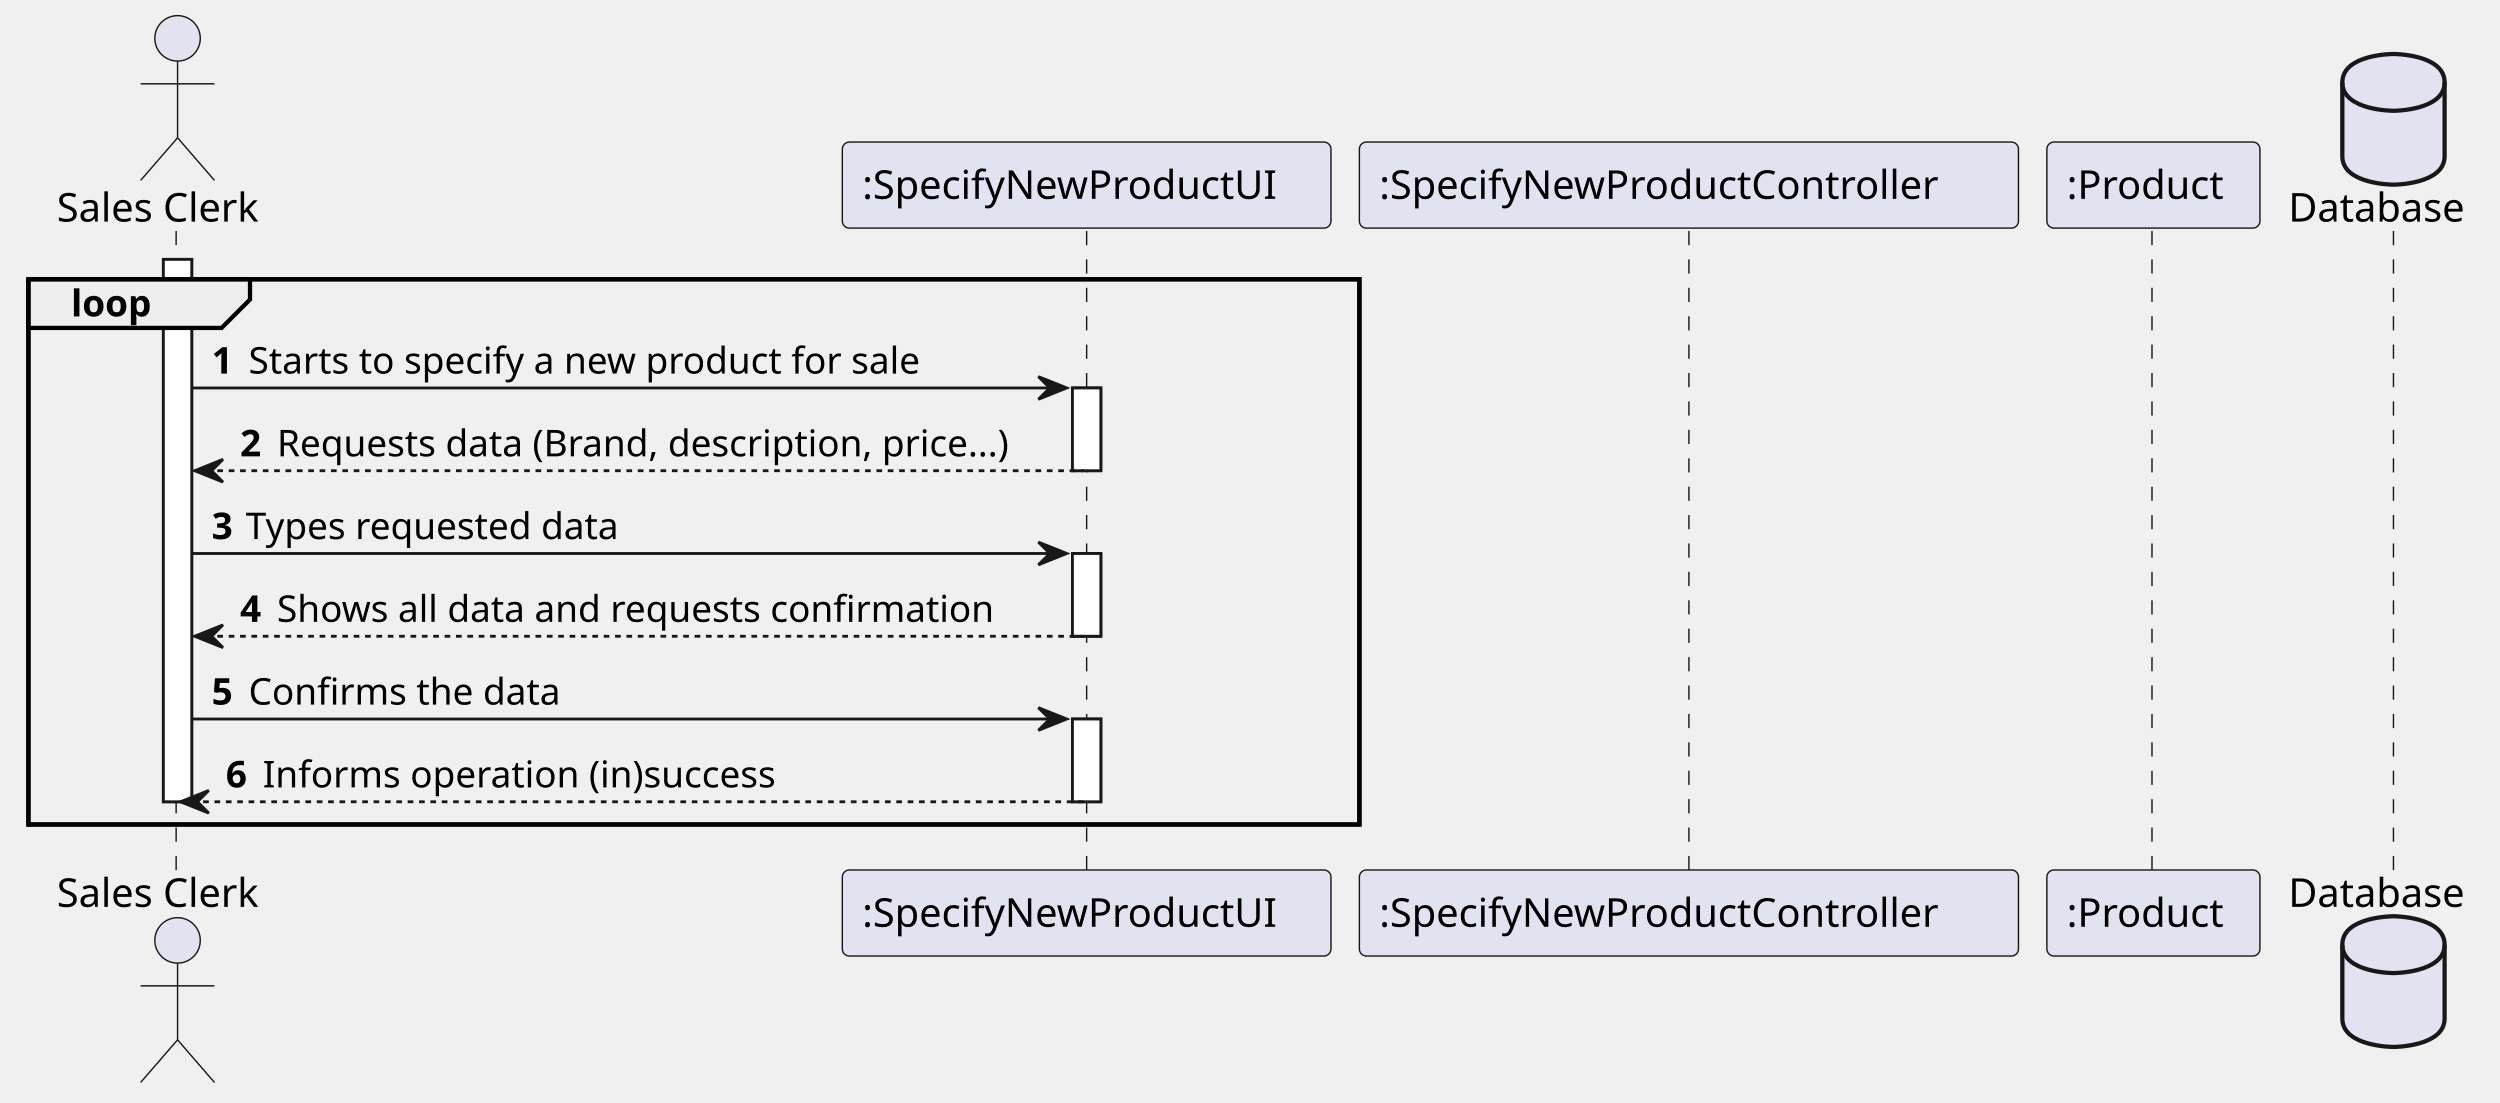
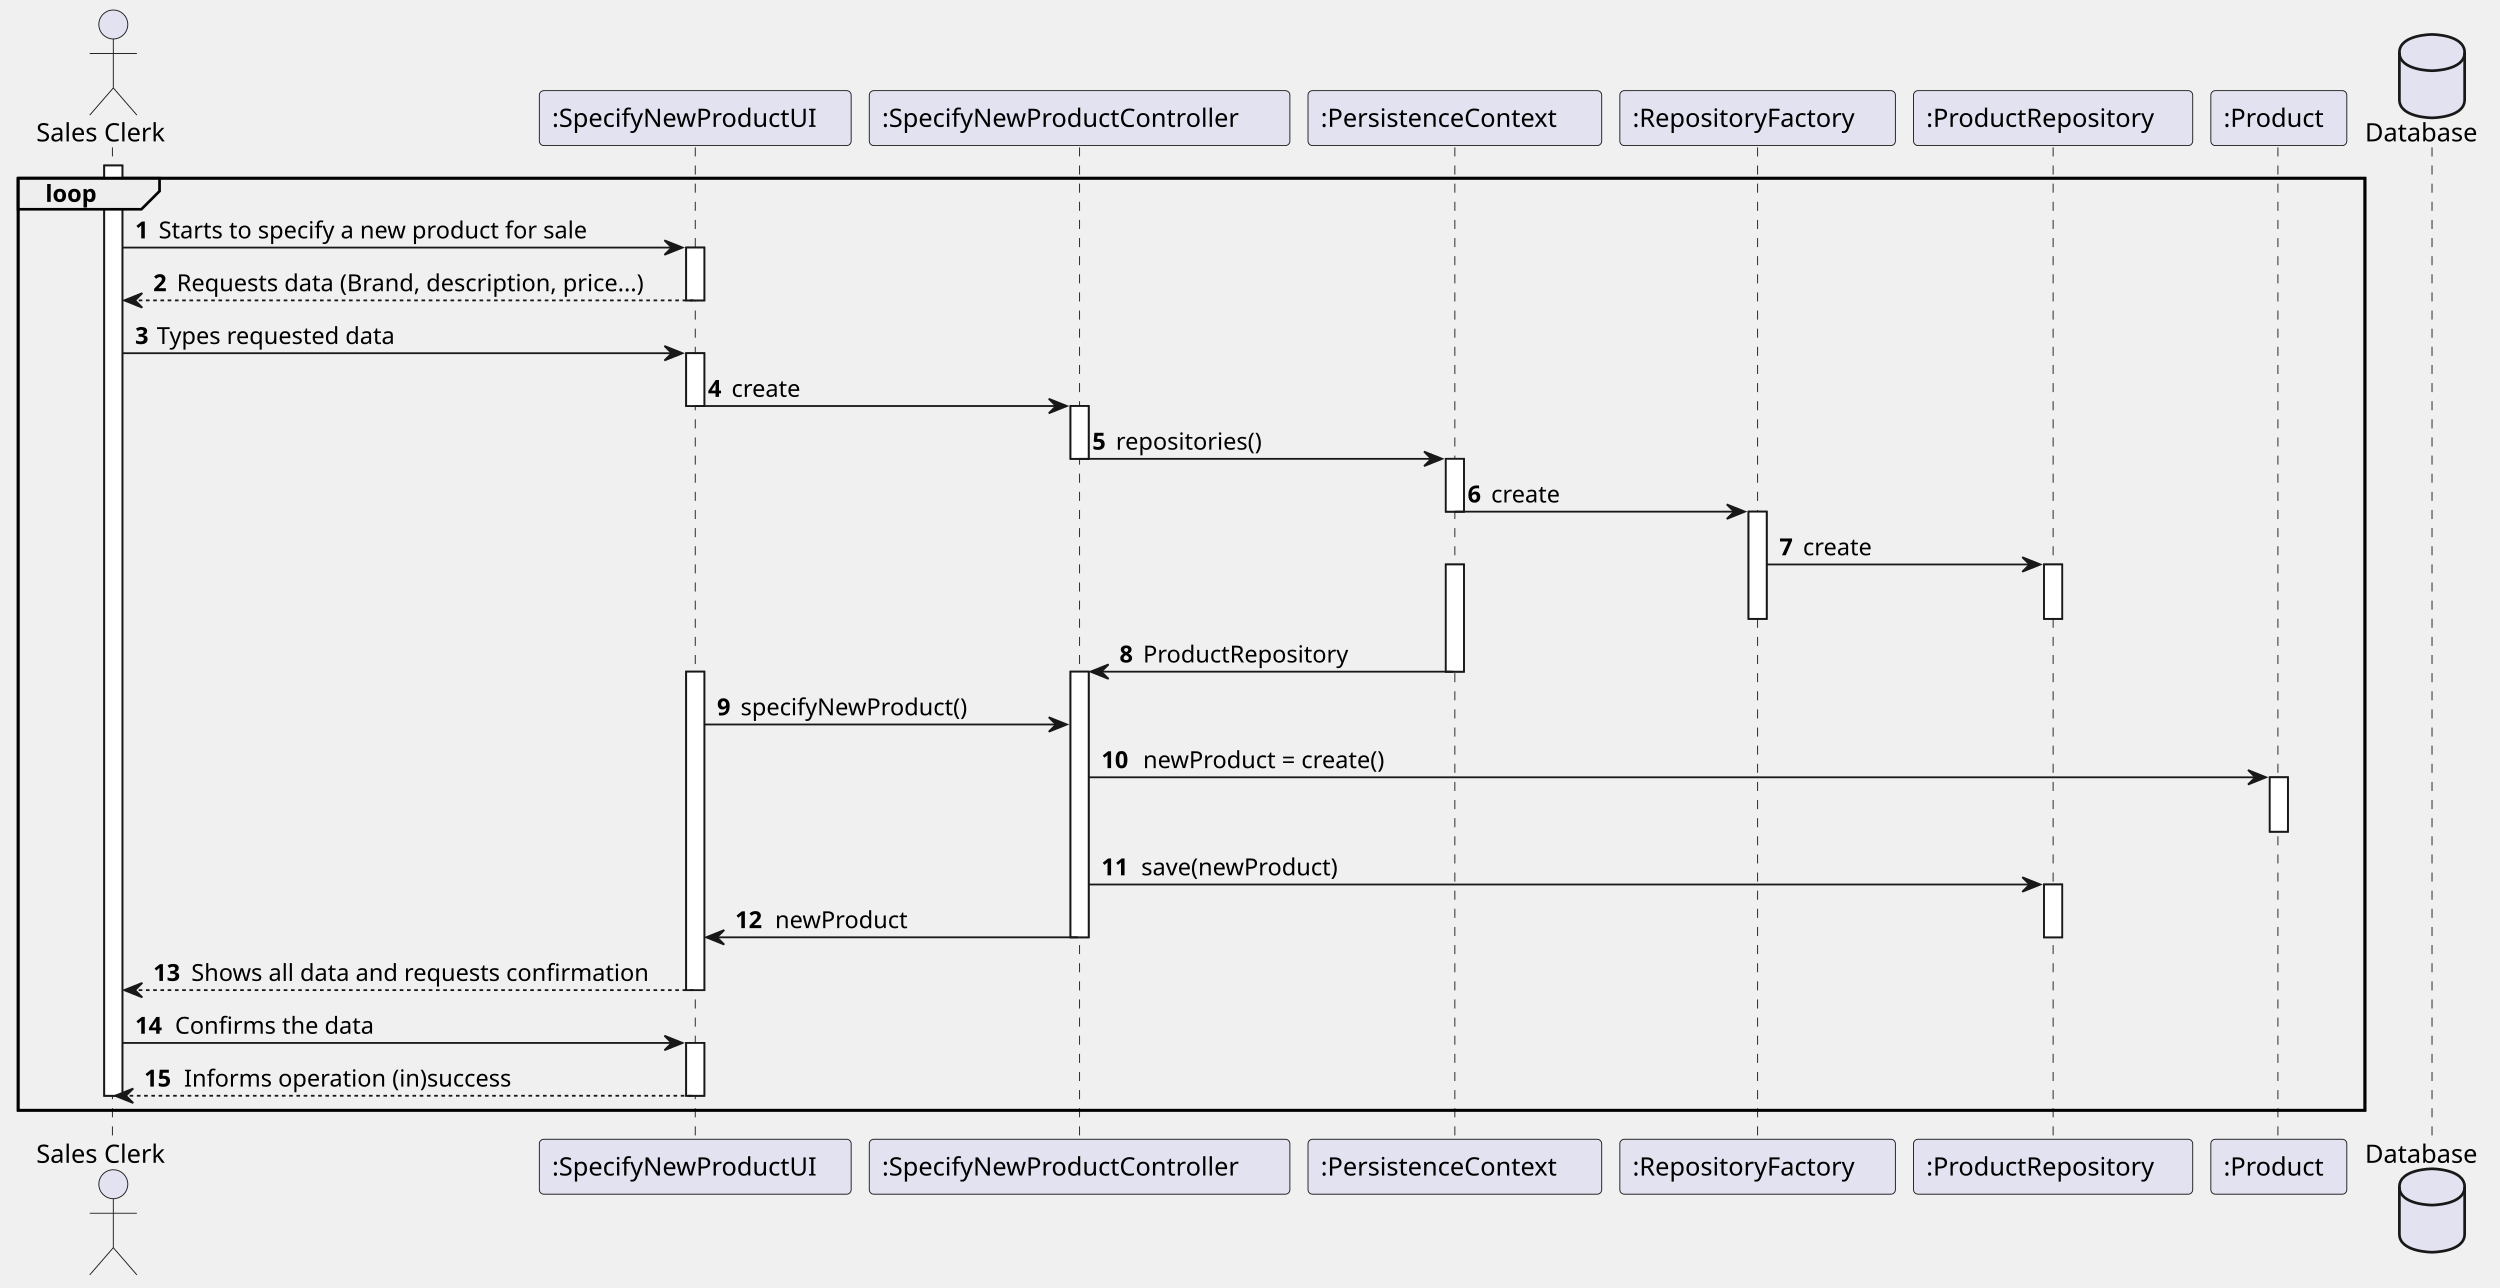
- <svg xmlns="http://www.w3.org/2000/svg" contentStyleType="text/css" height="388px" preserveAspectRatio="none" style="width:880px;height:388px;background:#FFFFFF;" version="1.1" viewBox="0 0 880 388" width="880px" zoomAndPan="magnify">
+ <svg xmlns="http://www.w3.org/2000/svg" contentStyleType="text/css" height="710px" preserveAspectRatio="none" style="width:1379px;height:710px;background:#FFFFFF;" version="1.1" viewBox="0 0 1379 710" width="1379px" zoomAndPan="magnify">
  <defs />
  <g>
-     <rect fill="#FFFFFF" height="190.93" style="stroke:#181818;stroke-width:1.0;" width="10" x="57.5" y="91.297" />
-     <rect fill="#FFFFFF" height="29.133" style="stroke:#181818;stroke-width:1.0;" width="10" x="377.5" y="136.562" />
-     <rect fill="#FFFFFF" height="29.133" style="stroke:#181818;stroke-width:1.0;" width="10" x="377.5" y="194.828" />
-     <rect fill="#FFFFFF" height="29.133" style="stroke:#181818;stroke-width:1.0;" width="10" x="377.5" y="253.094" />
-     <rect height="191.93" style="stroke:#000000;stroke-width:1.5;fill:none;" width="468.5" x="10" y="98.297" />
-     <line style="stroke:#181818;stroke-width:0.5;fill:none;stroke-dasharray:5.0,5.0;" x1="62" x2="62" y1="81.297" y2="307.227" />
-     <line style="stroke:#181818;stroke-width:0.5;fill:none;stroke-dasharray:5.0,5.0;" x1="382.5" x2="382.5" y1="81.297" y2="307.227" />
-     <line style="stroke:#181818;stroke-width:0.5;fill:none;stroke-dasharray:5.0,5.0;" x1="594.5" x2="594.5" y1="81.297" y2="307.227" />
-     <line style="stroke:#181818;stroke-width:0.5;fill:none;stroke-dasharray:5.0,5.0;" x1="757.5" x2="757.5" y1="81.297" y2="307.227" />
-     <line style="stroke:#181818;stroke-width:0.5;fill:none;stroke-dasharray:5.0,5.0;" x1="842.5" x2="842.5" y1="81.297" y2="307.227" />
+     <rect fill="#FFFFFF" height="513.125" style="stroke:#181818;stroke-width:1.0;" width="10" x="57.5" y="91.297" />
+     <rect fill="#FFFFFF" height="29.133" style="stroke:#181818;stroke-width:1.0;" width="10" x="378.5" y="136.562" />
+     <rect fill="#FFFFFF" height="29.133" style="stroke:#181818;stroke-width:1.0;" width="10" x="378.5" y="194.828" />
+     <rect fill="#FFFFFF" height="175.664" style="stroke:#181818;stroke-width:1.0;" width="10" x="378.5" y="370.492" />
+     <rect fill="#FFFFFF" height="29.133" style="stroke:#181818;stroke-width:1.0;" width="10" x="378.5" y="575.289" />
+     <rect fill="#FFFFFF" height="29.133" style="stroke:#181818;stroke-width:1.0;" width="10" x="590.5" y="223.961" />
+     <rect fill="#FFFFFF" height="146.531" style="stroke:#181818;stroke-width:1.0;" width="10" x="590.5" y="370.492" />
+     <rect fill="#FFFFFF" height="29.133" style="stroke:#181818;stroke-width:1.0;" width="10" x="797.5" y="253.094" />
+     <rect fill="#FFFFFF" height="59.133" style="stroke:#181818;stroke-width:1.0;" width="10" x="797.5" y="311.359" />
+     <rect fill="#FFFFFF" height="59.133" style="stroke:#181818;stroke-width:1.0;" width="10" x="964.5" y="282.227" />
+     <rect fill="#FFFFFF" height="30" style="stroke:#181818;stroke-width:1.0;" width="10" x="1127.5" y="311.359" />
+     <rect fill="#FFFFFF" height="29.133" style="stroke:#181818;stroke-width:1.0;" width="10" x="1127.5" y="487.891" />
+     <rect fill="#FFFFFF" height="30" style="stroke:#181818;stroke-width:1.0;" width="10" x="1252" y="428.758" />
+     <rect height="514.125" style="stroke:#000000;stroke-width:1.5;fill:none;" width="1294.5" x="10" y="98.297" />
+     <line style="stroke:#181818;stroke-width:0.5;fill:none;stroke-dasharray:5.0,5.0;" x1="62" x2="62" y1="81.297" y2="629.422" />
+     <line style="stroke:#181818;stroke-width:0.5;fill:none;stroke-dasharray:5.0,5.0;" x1="383.5" x2="383.5" y1="81.297" y2="629.422" />
+     <line style="stroke:#181818;stroke-width:0.5;fill:none;stroke-dasharray:5.0,5.0;" x1="595.5" x2="595.5" y1="81.297" y2="629.422" />
+     <line style="stroke:#181818;stroke-width:0.5;fill:none;stroke-dasharray:5.0,5.0;" x1="802.5" x2="802.5" y1="81.297" y2="629.422" />
+     <line style="stroke:#181818;stroke-width:0.5;fill:none;stroke-dasharray:5.0,5.0;" x1="969.5" x2="969.5" y1="81.297" y2="629.422" />
+     <line style="stroke:#181818;stroke-width:0.5;fill:none;stroke-dasharray:5.0,5.0;" x1="1132.5" x2="1132.5" y1="81.297" y2="629.422" />
+     <line style="stroke:#181818;stroke-width:0.5;fill:none;stroke-dasharray:5.0,5.0;" x1="1256.5" x2="1256.5" y1="81.297" y2="629.422" />
+     <line style="stroke:#181818;stroke-width:0.5;fill:none;stroke-dasharray:5.0,5.0;" x1="1341.5" x2="1341.5" y1="81.297" y2="629.422" />
    <text fill="#000000" font-family="sans-serif" font-size="14" lengthAdjust="spacing" textLength="79" x="20" y="77.995">Sales Clerk</text>
    <ellipse cx="62.5" cy="13.5" fill="#E2E2F0" rx="8" ry="8" style="stroke:#181818;stroke-width:0.5;" />
    <path d="M62.5,21.5 L62.5,48.5 M49.5,29.5 L75.5,29.5 M62.5,48.5 L49.5,63.5 M62.5,48.5 L75.5,63.5 " fill="none" style="stroke:#181818;stroke-width:0.5;" />
-     <text fill="#000000" font-family="sans-serif" font-size="14" lengthAdjust="spacing" textLength="79" x="20" y="319.222">Sales Clerk</text>
-     <ellipse cx="62.5" cy="331.023" fill="#E2E2F0" rx="8" ry="8" style="stroke:#181818;stroke-width:0.5;" />
-     <path d="M62.5,339.023 L62.5,366.023 M49.5,347.023 L75.5,347.023 M62.5,366.023 L49.5,381.023 M62.5,366.023 L75.5,381.023 " fill="none" style="stroke:#181818;stroke-width:0.5;" />
-     <rect fill="#E2E2F0" height="30.297" rx="2.5" ry="2.5" style="stroke:#181818;stroke-width:0.5;" width="172" x="296.5" y="50" />
-     <text fill="#000000" font-family="sans-serif" font-size="14" lengthAdjust="spacing" textLength="158" x="303.5" y="69.995">:SpecifyNewProductUI</text>
-     <rect fill="#E2E2F0" height="30.297" rx="2.5" ry="2.5" style="stroke:#181818;stroke-width:0.5;" width="172" x="296.5" y="306.227" />
-     <text fill="#000000" font-family="sans-serif" font-size="14" lengthAdjust="spacing" textLength="158" x="303.5" y="326.222">:SpecifyNewProductUI</text>
-     <rect fill="#E2E2F0" height="30.297" rx="2.5" ry="2.5" style="stroke:#181818;stroke-width:0.5;" width="232" x="478.5" y="50" />
-     <text fill="#000000" font-family="sans-serif" font-size="14" lengthAdjust="spacing" textLength="218" x="485.5" y="69.995">:SpecifyNewProductController</text>
-     <rect fill="#E2E2F0" height="30.297" rx="2.5" ry="2.5" style="stroke:#181818;stroke-width:0.5;" width="232" x="478.5" y="306.227" />
-     <text fill="#000000" font-family="sans-serif" font-size="14" lengthAdjust="spacing" textLength="218" x="485.5" y="326.222">:SpecifyNewProductController</text>
-     <rect fill="#E2E2F0" height="30.297" rx="2.5" ry="2.5" style="stroke:#181818;stroke-width:0.5;" width="75" x="720.5" y="50" />
-     <text fill="#000000" font-family="sans-serif" font-size="14" lengthAdjust="spacing" textLength="61" x="727.5" y="69.995">:Product</text>
-     <rect fill="#E2E2F0" height="30.297" rx="2.5" ry="2.5" style="stroke:#181818;stroke-width:0.5;" width="75" x="720.5" y="306.227" />
-     <text fill="#000000" font-family="sans-serif" font-size="14" lengthAdjust="spacing" textLength="61" x="727.5" y="326.222">:Product</text>
-     <text fill="#000000" font-family="sans-serif" font-size="14" lengthAdjust="spacing" textLength="68" x="805.5" y="77.995">Database</text>
-     <path d="M824.5,29 C824.5,19 842.5,19 842.5,19 C842.5,19 860.5,19 860.5,29 L860.5,55 C860.5,65 842.5,65 842.5,65 C842.5,65 824.5,65 824.5,55 L824.5,29 " fill="#E2E2F0" style="stroke:#181818;stroke-width:1.5;" />
-     <path d="M824.5,29 C824.5,39 842.5,39 842.5,39 C842.5,39 860.5,39 860.5,29 " fill="none" style="stroke:#181818;stroke-width:1.5;" />
-     <text fill="#000000" font-family="sans-serif" font-size="14" lengthAdjust="spacing" textLength="68" x="805.5" y="319.222">Database</text>
-     <path d="M824.5,332.523 C824.5,322.523 842.5,322.523 842.5,322.523 C842.5,322.523 860.5,322.523 860.5,332.523 L860.5,358.523 C860.5,368.523 842.5,368.523 842.5,368.523 C842.5,368.523 824.5,368.523 824.5,358.523 L824.5,332.523 " fill="#E2E2F0" style="stroke:#181818;stroke-width:1.5;" />
-     <path d="M824.5,332.523 C824.5,342.523 842.5,342.523 842.5,342.523 C842.5,342.523 860.5,342.523 860.5,332.523 " fill="none" style="stroke:#181818;stroke-width:1.5;" />
-     <rect fill="#FFFFFF" height="190.93" style="stroke:#181818;stroke-width:1.0;" width="10" x="57.5" y="91.297" />
-     <rect fill="#FFFFFF" height="29.133" style="stroke:#181818;stroke-width:1.0;" width="10" x="377.5" y="136.562" />
-     <rect fill="#FFFFFF" height="29.133" style="stroke:#181818;stroke-width:1.0;" width="10" x="377.5" y="194.828" />
-     <rect fill="#FFFFFF" height="29.133" style="stroke:#181818;stroke-width:1.0;" width="10" x="377.5" y="253.094" />
+     <text fill="#000000" font-family="sans-serif" font-size="14" lengthAdjust="spacing" textLength="79" x="20" y="641.417">Sales Clerk</text>
+     <ellipse cx="62.5" cy="653.219" fill="#E2E2F0" rx="8" ry="8" style="stroke:#181818;stroke-width:0.5;" />
+     <path d="M62.5,661.219 L62.5,688.219 M49.5,669.219 L75.5,669.219 M62.5,688.219 L49.5,703.219 M62.5,688.219 L75.5,703.219 " fill="none" style="stroke:#181818;stroke-width:0.5;" />
+     <rect fill="#E2E2F0" height="30.297" rx="2.5" ry="2.5" style="stroke:#181818;stroke-width:0.5;" width="172" x="297.5" y="50" />
+     <text fill="#000000" font-family="sans-serif" font-size="14" lengthAdjust="spacing" textLength="158" x="304.5" y="69.995">:SpecifyNewProductUI</text>
+     <rect fill="#E2E2F0" height="30.297" rx="2.5" ry="2.5" style="stroke:#181818;stroke-width:0.5;" width="172" x="297.5" y="628.422" />
+     <text fill="#000000" font-family="sans-serif" font-size="14" lengthAdjust="spacing" textLength="158" x="304.5" y="648.417">:SpecifyNewProductUI</text>
+     <rect fill="#E2E2F0" height="30.297" rx="2.5" ry="2.5" style="stroke:#181818;stroke-width:0.5;" width="232" x="479.5" y="50" />
+     <text fill="#000000" font-family="sans-serif" font-size="14" lengthAdjust="spacing" textLength="218" x="486.5" y="69.995">:SpecifyNewProductController</text>
+     <rect fill="#E2E2F0" height="30.297" rx="2.5" ry="2.5" style="stroke:#181818;stroke-width:0.5;" width="232" x="479.5" y="628.422" />
+     <text fill="#000000" font-family="sans-serif" font-size="14" lengthAdjust="spacing" textLength="218" x="486.5" y="648.417">:SpecifyNewProductController</text>
+     <rect fill="#E2E2F0" height="30.297" rx="2.5" ry="2.5" style="stroke:#181818;stroke-width:0.5;" width="162" x="721.5" y="50" />
+     <text fill="#000000" font-family="sans-serif" font-size="14" lengthAdjust="spacing" textLength="148" x="728.5" y="69.995">:PersistenceContext</text>
+     <rect fill="#E2E2F0" height="30.297" rx="2.5" ry="2.5" style="stroke:#181818;stroke-width:0.5;" width="162" x="721.5" y="628.422" />
+     <text fill="#000000" font-family="sans-serif" font-size="14" lengthAdjust="spacing" textLength="148" x="728.5" y="648.417">:PersistenceContext</text>
+     <rect fill="#E2E2F0" height="30.297" rx="2.5" ry="2.5" style="stroke:#181818;stroke-width:0.5;" width="152" x="893.5" y="50" />
+     <text fill="#000000" font-family="sans-serif" font-size="14" lengthAdjust="spacing" textLength="138" x="900.5" y="69.995">:RepositoryFactory</text>
+     <rect fill="#E2E2F0" height="30.297" rx="2.5" ry="2.5" style="stroke:#181818;stroke-width:0.5;" width="152" x="893.5" y="628.422" />
+     <text fill="#000000" font-family="sans-serif" font-size="14" lengthAdjust="spacing" textLength="138" x="900.5" y="648.417">:RepositoryFactory</text>
+     <rect fill="#E2E2F0" height="30.297" rx="2.5" ry="2.5" style="stroke:#181818;stroke-width:0.5;" width="154" x="1055.5" y="50" />
+     <text fill="#000000" font-family="sans-serif" font-size="14" lengthAdjust="spacing" textLength="140" x="1062.5" y="69.995">:ProductRepository</text>
+     <rect fill="#E2E2F0" height="30.297" rx="2.5" ry="2.5" style="stroke:#181818;stroke-width:0.5;" width="154" x="1055.5" y="628.422" />
+     <text fill="#000000" font-family="sans-serif" font-size="14" lengthAdjust="spacing" textLength="140" x="1062.5" y="648.417">:ProductRepository</text>
+     <rect fill="#E2E2F0" height="30.297" rx="2.5" ry="2.5" style="stroke:#181818;stroke-width:0.5;" width="75" x="1219.5" y="50" />
+     <text fill="#000000" font-family="sans-serif" font-size="14" lengthAdjust="spacing" textLength="61" x="1226.5" y="69.995">:Product</text>
+     <rect fill="#E2E2F0" height="30.297" rx="2.5" ry="2.5" style="stroke:#181818;stroke-width:0.5;" width="75" x="1219.5" y="628.422" />
+     <text fill="#000000" font-family="sans-serif" font-size="14" lengthAdjust="spacing" textLength="61" x="1226.5" y="648.417">:Product</text>
+     <text fill="#000000" font-family="sans-serif" font-size="14" lengthAdjust="spacing" textLength="68" x="1304.5" y="77.995">Database</text>
+     <path d="M1323.5,29 C1323.5,19 1341.5,19 1341.5,19 C1341.5,19 1359.5,19 1359.5,29 L1359.5,55 C1359.5,65 1341.5,65 1341.5,65 C1341.5,65 1323.5,65 1323.5,55 L1323.5,29 " fill="#E2E2F0" style="stroke:#181818;stroke-width:1.5;" />
+     <path d="M1323.5,29 C1323.5,39 1341.5,39 1341.5,39 C1341.5,39 1359.5,39 1359.5,29 " fill="none" style="stroke:#181818;stroke-width:1.5;" />
+     <text fill="#000000" font-family="sans-serif" font-size="14" lengthAdjust="spacing" textLength="68" x="1304.5" y="641.417">Database</text>
+     <path d="M1323.5,654.719 C1323.5,644.719 1341.5,644.719 1341.5,644.719 C1341.5,644.719 1359.5,644.719 1359.5,654.719 L1359.5,680.719 C1359.5,690.719 1341.5,690.719 1341.5,690.719 C1341.5,690.719 1323.5,690.719 1323.5,680.719 L1323.5,654.719 " fill="#E2E2F0" style="stroke:#181818;stroke-width:1.5;" />
+     <path d="M1323.5,654.719 C1323.5,664.719 1341.5,664.719 1341.5,664.719 C1341.5,664.719 1359.5,664.719 1359.5,654.719 " fill="none" style="stroke:#181818;stroke-width:1.5;" />
+     <rect fill="#FFFFFF" height="513.125" style="stroke:#181818;stroke-width:1.0;" width="10" x="57.5" y="91.297" />
+     <rect fill="#FFFFFF" height="29.133" style="stroke:#181818;stroke-width:1.0;" width="10" x="378.5" y="136.562" />
+     <rect fill="#FFFFFF" height="29.133" style="stroke:#181818;stroke-width:1.0;" width="10" x="378.5" y="194.828" />
+     <rect fill="#FFFFFF" height="175.664" style="stroke:#181818;stroke-width:1.0;" width="10" x="378.5" y="370.492" />
+     <rect fill="#FFFFFF" height="29.133" style="stroke:#181818;stroke-width:1.0;" width="10" x="378.5" y="575.289" />
+     <rect fill="#FFFFFF" height="29.133" style="stroke:#181818;stroke-width:1.0;" width="10" x="590.5" y="223.961" />
+     <rect fill="#FFFFFF" height="146.531" style="stroke:#181818;stroke-width:1.0;" width="10" x="590.5" y="370.492" />
+     <rect fill="#FFFFFF" height="29.133" style="stroke:#181818;stroke-width:1.0;" width="10" x="797.5" y="253.094" />
+     <rect fill="#FFFFFF" height="59.133" style="stroke:#181818;stroke-width:1.0;" width="10" x="797.5" y="311.359" />
+     <rect fill="#FFFFFF" height="59.133" style="stroke:#181818;stroke-width:1.0;" width="10" x="964.5" y="282.227" />
+     <rect fill="#FFFFFF" height="30" style="stroke:#181818;stroke-width:1.0;" width="10" x="1127.5" y="311.359" />
+     <rect fill="#FFFFFF" height="29.133" style="stroke:#181818;stroke-width:1.0;" width="10" x="1127.5" y="487.891" />
+     <rect fill="#FFFFFF" height="30" style="stroke:#181818;stroke-width:1.0;" width="10" x="1252" y="428.758" />
    <path d="M10,98.297 L88,98.297 L88,105.43 L78,115.43 L10,115.43 L10,98.297 " fill="#EEEEEE" style="stroke:#000000;stroke-width:1.5;" />
-     <rect fill="none" height="191.93" style="stroke:#000000;stroke-width:1.5;" width="468.5" x="10" y="98.297" />
+     <rect fill="none" height="514.125" style="stroke:#000000;stroke-width:1.5;" width="1294.5" x="10" y="98.297" />
    <text fill="#000000" font-family="sans-serif" font-size="13" font-weight="bold" lengthAdjust="spacing" textLength="33" x="25" y="111.364">loop</text>
-     <polygon fill="#181818" points="365.5,132.562,375.5,136.562,365.5,140.562,369.5,136.562" style="stroke:#181818;stroke-width:1.0;" />
-     <line style="stroke:#181818;stroke-width:1.0;" x1="67.5" x2="371.5" y1="136.562" y2="136.562" />
+     <polygon fill="#181818" points="366.5,132.562,376.5,136.562,366.5,140.562,370.5,136.562" style="stroke:#181818;stroke-width:1.0;" />
+     <line style="stroke:#181818;stroke-width:1.0;" x1="67.5" x2="372.5" y1="136.562" y2="136.562" />
    <text fill="#000000" font-family="sans-serif" font-size="13" font-weight="bold" lengthAdjust="spacing" textLength="9" x="74.5" y="131.497">1</text>
    <text fill="#000000" font-family="sans-serif" font-size="13" lengthAdjust="spacing" textLength="253" x="87.5" y="131.497">Starts to specify a new product for sale</text>
    <polygon fill="#181818" points="78.5,161.695,68.5,165.695,78.5,169.695,74.5,165.695" style="stroke:#181818;stroke-width:1.0;" />
-     <line style="stroke:#181818;stroke-width:1.0;stroke-dasharray:2.0,2.0;" x1="72.5" x2="381.5" y1="165.695" y2="165.695" />
+     <line style="stroke:#181818;stroke-width:1.0;stroke-dasharray:2.0,2.0;" x1="72.5" x2="382.5" y1="165.695" y2="165.695" />
    <text fill="#000000" font-family="sans-serif" font-size="13" font-weight="bold" lengthAdjust="spacing" textLength="9" x="84.5" y="160.629">2</text>
    <text fill="#000000" font-family="sans-serif" font-size="13" lengthAdjust="spacing" textLength="273" x="97.5" y="160.629">Requests data (Brand, description, price...)</text>
-     <polygon fill="#181818" points="365.5,190.828,375.5,194.828,365.5,198.828,369.5,194.828" style="stroke:#181818;stroke-width:1.0;" />
-     <line style="stroke:#181818;stroke-width:1.0;" x1="67.5" x2="371.5" y1="194.828" y2="194.828" />
+     <polygon fill="#181818" points="366.5,190.828,376.5,194.828,366.5,198.828,370.5,194.828" style="stroke:#181818;stroke-width:1.0;" />
+     <line style="stroke:#181818;stroke-width:1.0;" x1="67.5" x2="372.5" y1="194.828" y2="194.828" />
    <text fill="#000000" font-family="sans-serif" font-size="13" font-weight="bold" lengthAdjust="spacing" textLength="8" x="74.5" y="189.762">3</text>
    <text fill="#000000" font-family="sans-serif" font-size="13" lengthAdjust="spacing" textLength="141" x="86.5" y="189.762">Types requested data</text>
-     <polygon fill="#181818" points="78.5,219.961,68.5,223.961,78.5,227.961,74.5,223.961" style="stroke:#181818;stroke-width:1.0;" />
-     <line style="stroke:#181818;stroke-width:1.0;stroke-dasharray:2.0,2.0;" x1="72.5" x2="381.5" y1="223.961" y2="223.961" />
-     <text fill="#000000" font-family="sans-serif" font-size="13" font-weight="bold" lengthAdjust="spacing" textLength="9" x="84.5" y="218.895">4</text>
-     <text fill="#000000" font-family="sans-serif" font-size="13" lengthAdjust="spacing" textLength="266" x="97.5" y="218.895">Shows all data and requests confirmation</text>
-     <polygon fill="#181818" points="365.5,249.094,375.5,253.094,365.5,257.094,369.5,253.094" style="stroke:#181818;stroke-width:1.0;" />
-     <line style="stroke:#181818;stroke-width:1.0;" x1="67.5" x2="371.5" y1="253.094" y2="253.094" />
-     <text fill="#000000" font-family="sans-serif" font-size="13" font-weight="bold" lengthAdjust="spacing" textLength="9" x="74.5" y="248.028">5</text>
-     <text fill="#000000" font-family="sans-serif" font-size="13" lengthAdjust="spacing" textLength="116" x="87.5" y="248.028">Confirms the data</text>
-     <polygon fill="#181818" points="73.5,278.227,63.5,282.227,73.5,286.227,69.5,282.227" style="stroke:#181818;stroke-width:1.0;" />
-     <line style="stroke:#181818;stroke-width:1.0;stroke-dasharray:2.0,2.0;" x1="67.5" x2="381.5" y1="282.227" y2="282.227" />
-     <text fill="#000000" font-family="sans-serif" font-size="13" font-weight="bold" lengthAdjust="spacing" textLength="9" x="79.5" y="277.161">6</text>
-     <text fill="#000000" font-family="sans-serif" font-size="13" lengthAdjust="spacing" textLength="190" x="92.5" y="277.161">Informs operation (in)success</text>
+     <polygon fill="#181818" points="578.5,219.961,588.5,223.961,578.5,227.961,582.5,223.961" style="stroke:#181818;stroke-width:1.0;" />
+     <line style="stroke:#181818;stroke-width:1.0;" x1="383.5" x2="584.5" y1="223.961" y2="223.961" />
+     <text fill="#000000" font-family="sans-serif" font-size="13" font-weight="bold" lengthAdjust="spacing" textLength="9" x="390.5" y="218.895">4</text>
+     <text fill="#000000" font-family="sans-serif" font-size="13" lengthAdjust="spacing" textLength="41" x="403.5" y="218.895">create</text>
+     <polygon fill="#181818" points="785.5,249.094,795.5,253.094,785.5,257.094,789.5,253.094" style="stroke:#181818;stroke-width:1.0;" />
+     <line style="stroke:#181818;stroke-width:1.0;" x1="595.5" x2="791.5" y1="253.094" y2="253.094" />
+     <text fill="#000000" font-family="sans-serif" font-size="13" font-weight="bold" lengthAdjust="spacing" textLength="9" x="602.5" y="248.028">5</text>
+     <text fill="#000000" font-family="sans-serif" font-size="13" lengthAdjust="spacing" textLength="85" x="615.5" y="248.028">repositories()</text>
+     <polygon fill="#181818" points="952.5,278.227,962.5,282.227,952.5,286.227,956.5,282.227" style="stroke:#181818;stroke-width:1.0;" />
+     <line style="stroke:#181818;stroke-width:1.0;" x1="802.5" x2="958.5" y1="282.227" y2="282.227" />
+     <text fill="#000000" font-family="sans-serif" font-size="13" font-weight="bold" lengthAdjust="spacing" textLength="9" x="809.5" y="277.161">6</text>
+     <text fill="#000000" font-family="sans-serif" font-size="13" lengthAdjust="spacing" textLength="41" x="822.5" y="277.161">create</text>
+     <polygon fill="#181818" points="1115.5,307.359,1125.5,311.359,1115.5,315.359,1119.5,311.359" style="stroke:#181818;stroke-width:1.0;" />
+     <line style="stroke:#181818;stroke-width:1.0;" x1="974.5" x2="1121.5" y1="311.359" y2="311.359" />
+     <text fill="#000000" font-family="sans-serif" font-size="13" font-weight="bold" lengthAdjust="spacing" textLength="9" x="981.5" y="306.293">7</text>
+     <text fill="#000000" font-family="sans-serif" font-size="13" lengthAdjust="spacing" textLength="41" x="994.5" y="306.293">create</text>
+     <polygon fill="#181818" points="611.5,366.492,601.5,370.492,611.5,374.492,607.5,370.492" style="stroke:#181818;stroke-width:1.0;" />
+     <line style="stroke:#181818;stroke-width:1.0;" x1="605.5" x2="801.5" y1="370.492" y2="370.492" />
+     <text fill="#000000" font-family="sans-serif" font-size="13" font-weight="bold" lengthAdjust="spacing" textLength="9" x="617.5" y="365.426">8</text>
+     <text fill="#000000" font-family="sans-serif" font-size="13" lengthAdjust="spacing" textLength="118" x="630.5" y="365.426">ProductRepository</text>
+     <polygon fill="#181818" points="578.5,395.625,588.5,399.625,578.5,403.625,582.5,399.625" style="stroke:#181818;stroke-width:1.0;" />
+     <line style="stroke:#181818;stroke-width:1.0;" x1="388.5" x2="584.5" y1="399.625" y2="399.625" />
+     <text fill="#000000" font-family="sans-serif" font-size="13" font-weight="bold" lengthAdjust="spacing" textLength="9" x="395.5" y="394.559">9</text>
+     <text fill="#000000" font-family="sans-serif" font-size="13" lengthAdjust="spacing" textLength="133" x="408.5" y="394.559">specifyNewProduct()</text>
+     <polygon fill="#181818" points="1240,424.758,1250,428.758,1240,432.758,1244,428.758" style="stroke:#181818;stroke-width:1.0;" />
+     <line style="stroke:#181818;stroke-width:1.0;" x1="600.5" x2="1246" y1="428.758" y2="428.758" />
+     <text fill="#000000" font-family="sans-serif" font-size="13" font-weight="bold" lengthAdjust="spacing" textLength="19" x="607.5" y="423.692">10</text>
+     <text fill="#000000" font-family="sans-serif" font-size="13" lengthAdjust="spacing" textLength="145" x="630.5" y="423.692">newProduct = create()</text>
+     <polygon fill="#181818" points="1115.5,483.891,1125.5,487.891,1115.5,491.891,1119.5,487.891" style="stroke:#181818;stroke-width:1.0;" />
+     <line style="stroke:#181818;stroke-width:1.0;" x1="600.5" x2="1121.5" y1="487.891" y2="487.891" />
+     <text fill="#000000" font-family="sans-serif" font-size="13" font-weight="bold" lengthAdjust="spacing" textLength="18" x="607.5" y="482.825">11</text>
+     <text fill="#000000" font-family="sans-serif" font-size="13" lengthAdjust="spacing" textLength="117" x="629.5" y="482.825">save(newProduct)</text>
+     <polygon fill="#181818" points="399.5,513.023,389.5,517.023,399.5,521.023,395.5,517.023" style="stroke:#181818;stroke-width:1.0;" />
+     <line style="stroke:#181818;stroke-width:1.0;" x1="393.5" x2="594.5" y1="517.023" y2="517.023" />
+     <text fill="#000000" font-family="sans-serif" font-size="13" font-weight="bold" lengthAdjust="spacing" textLength="18" x="405.5" y="511.957">12</text>
+     <text fill="#000000" font-family="sans-serif" font-size="13" lengthAdjust="spacing" textLength="76" x="427.5" y="511.957">newProduct</text>
+     <polygon fill="#181818" points="78.5,542.156,68.5,546.156,78.5,550.156,74.5,546.156" style="stroke:#181818;stroke-width:1.0;" />
+     <line style="stroke:#181818;stroke-width:1.0;stroke-dasharray:2.0,2.0;" x1="72.5" x2="382.5" y1="546.156" y2="546.156" />
+     <text fill="#000000" font-family="sans-serif" font-size="13" font-weight="bold" lengthAdjust="spacing" textLength="17" x="84.5" y="541.09">13</text>
+     <text fill="#000000" font-family="sans-serif" font-size="13" lengthAdjust="spacing" textLength="266" x="105.5" y="541.09">Shows all data and requests confirmation</text>
+     <polygon fill="#181818" points="366.5,571.289,376.5,575.289,366.5,579.289,370.5,575.289" style="stroke:#181818;stroke-width:1.0;" />
+     <line style="stroke:#181818;stroke-width:1.0;" x1="67.5" x2="372.5" y1="575.289" y2="575.289" />
+     <text fill="#000000" font-family="sans-serif" font-size="13" font-weight="bold" lengthAdjust="spacing" textLength="18" x="74.5" y="570.223">14</text>
+     <text fill="#000000" font-family="sans-serif" font-size="13" lengthAdjust="spacing" textLength="116" x="96.5" y="570.223">Confirms the data</text>
+     <polygon fill="#181818" points="73.5,600.422,63.5,604.422,73.5,608.422,69.5,604.422" style="stroke:#181818;stroke-width:1.0;" />
+     <line style="stroke:#181818;stroke-width:1.0;stroke-dasharray:2.0,2.0;" x1="67.5" x2="382.5" y1="604.422" y2="604.422" />
+     <text fill="#000000" font-family="sans-serif" font-size="13" font-weight="bold" lengthAdjust="spacing" textLength="18" x="79.5" y="599.356">15</text>
+     <text fill="#000000" font-family="sans-serif" font-size="13" lengthAdjust="spacing" textLength="190" x="101.5" y="599.356">Informs operation (in)success</text>
  </g>
</svg>
